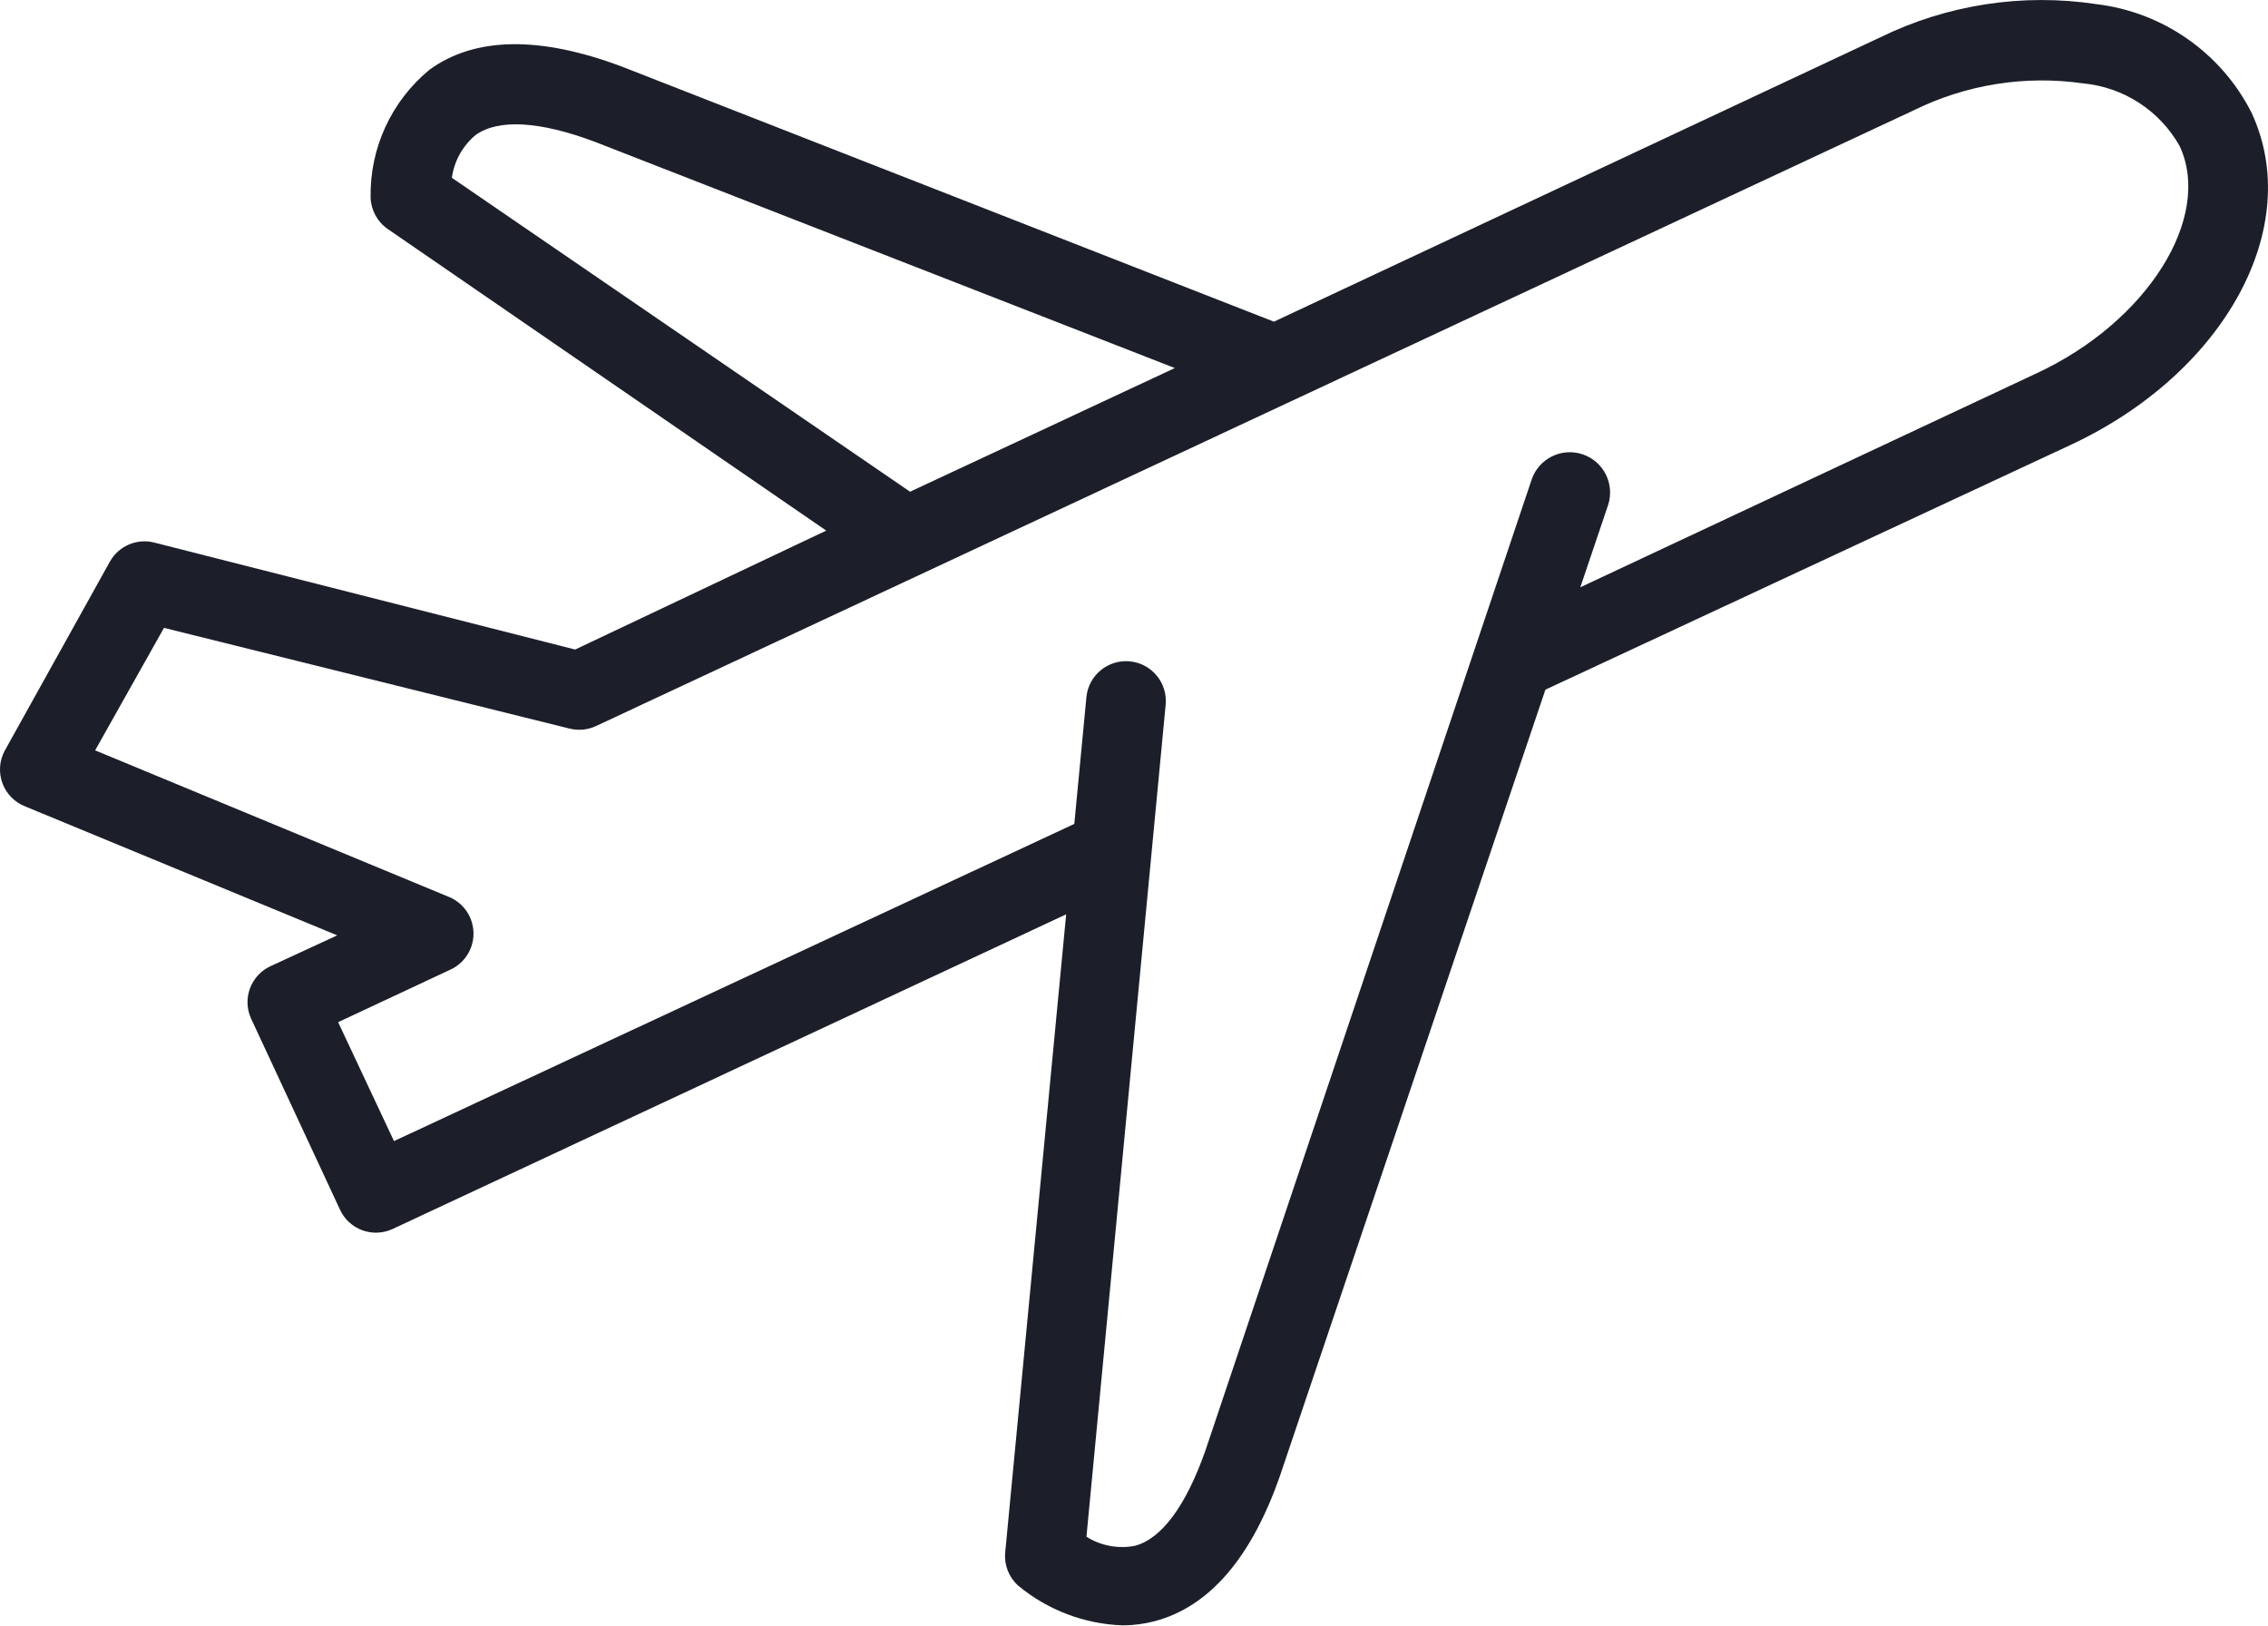
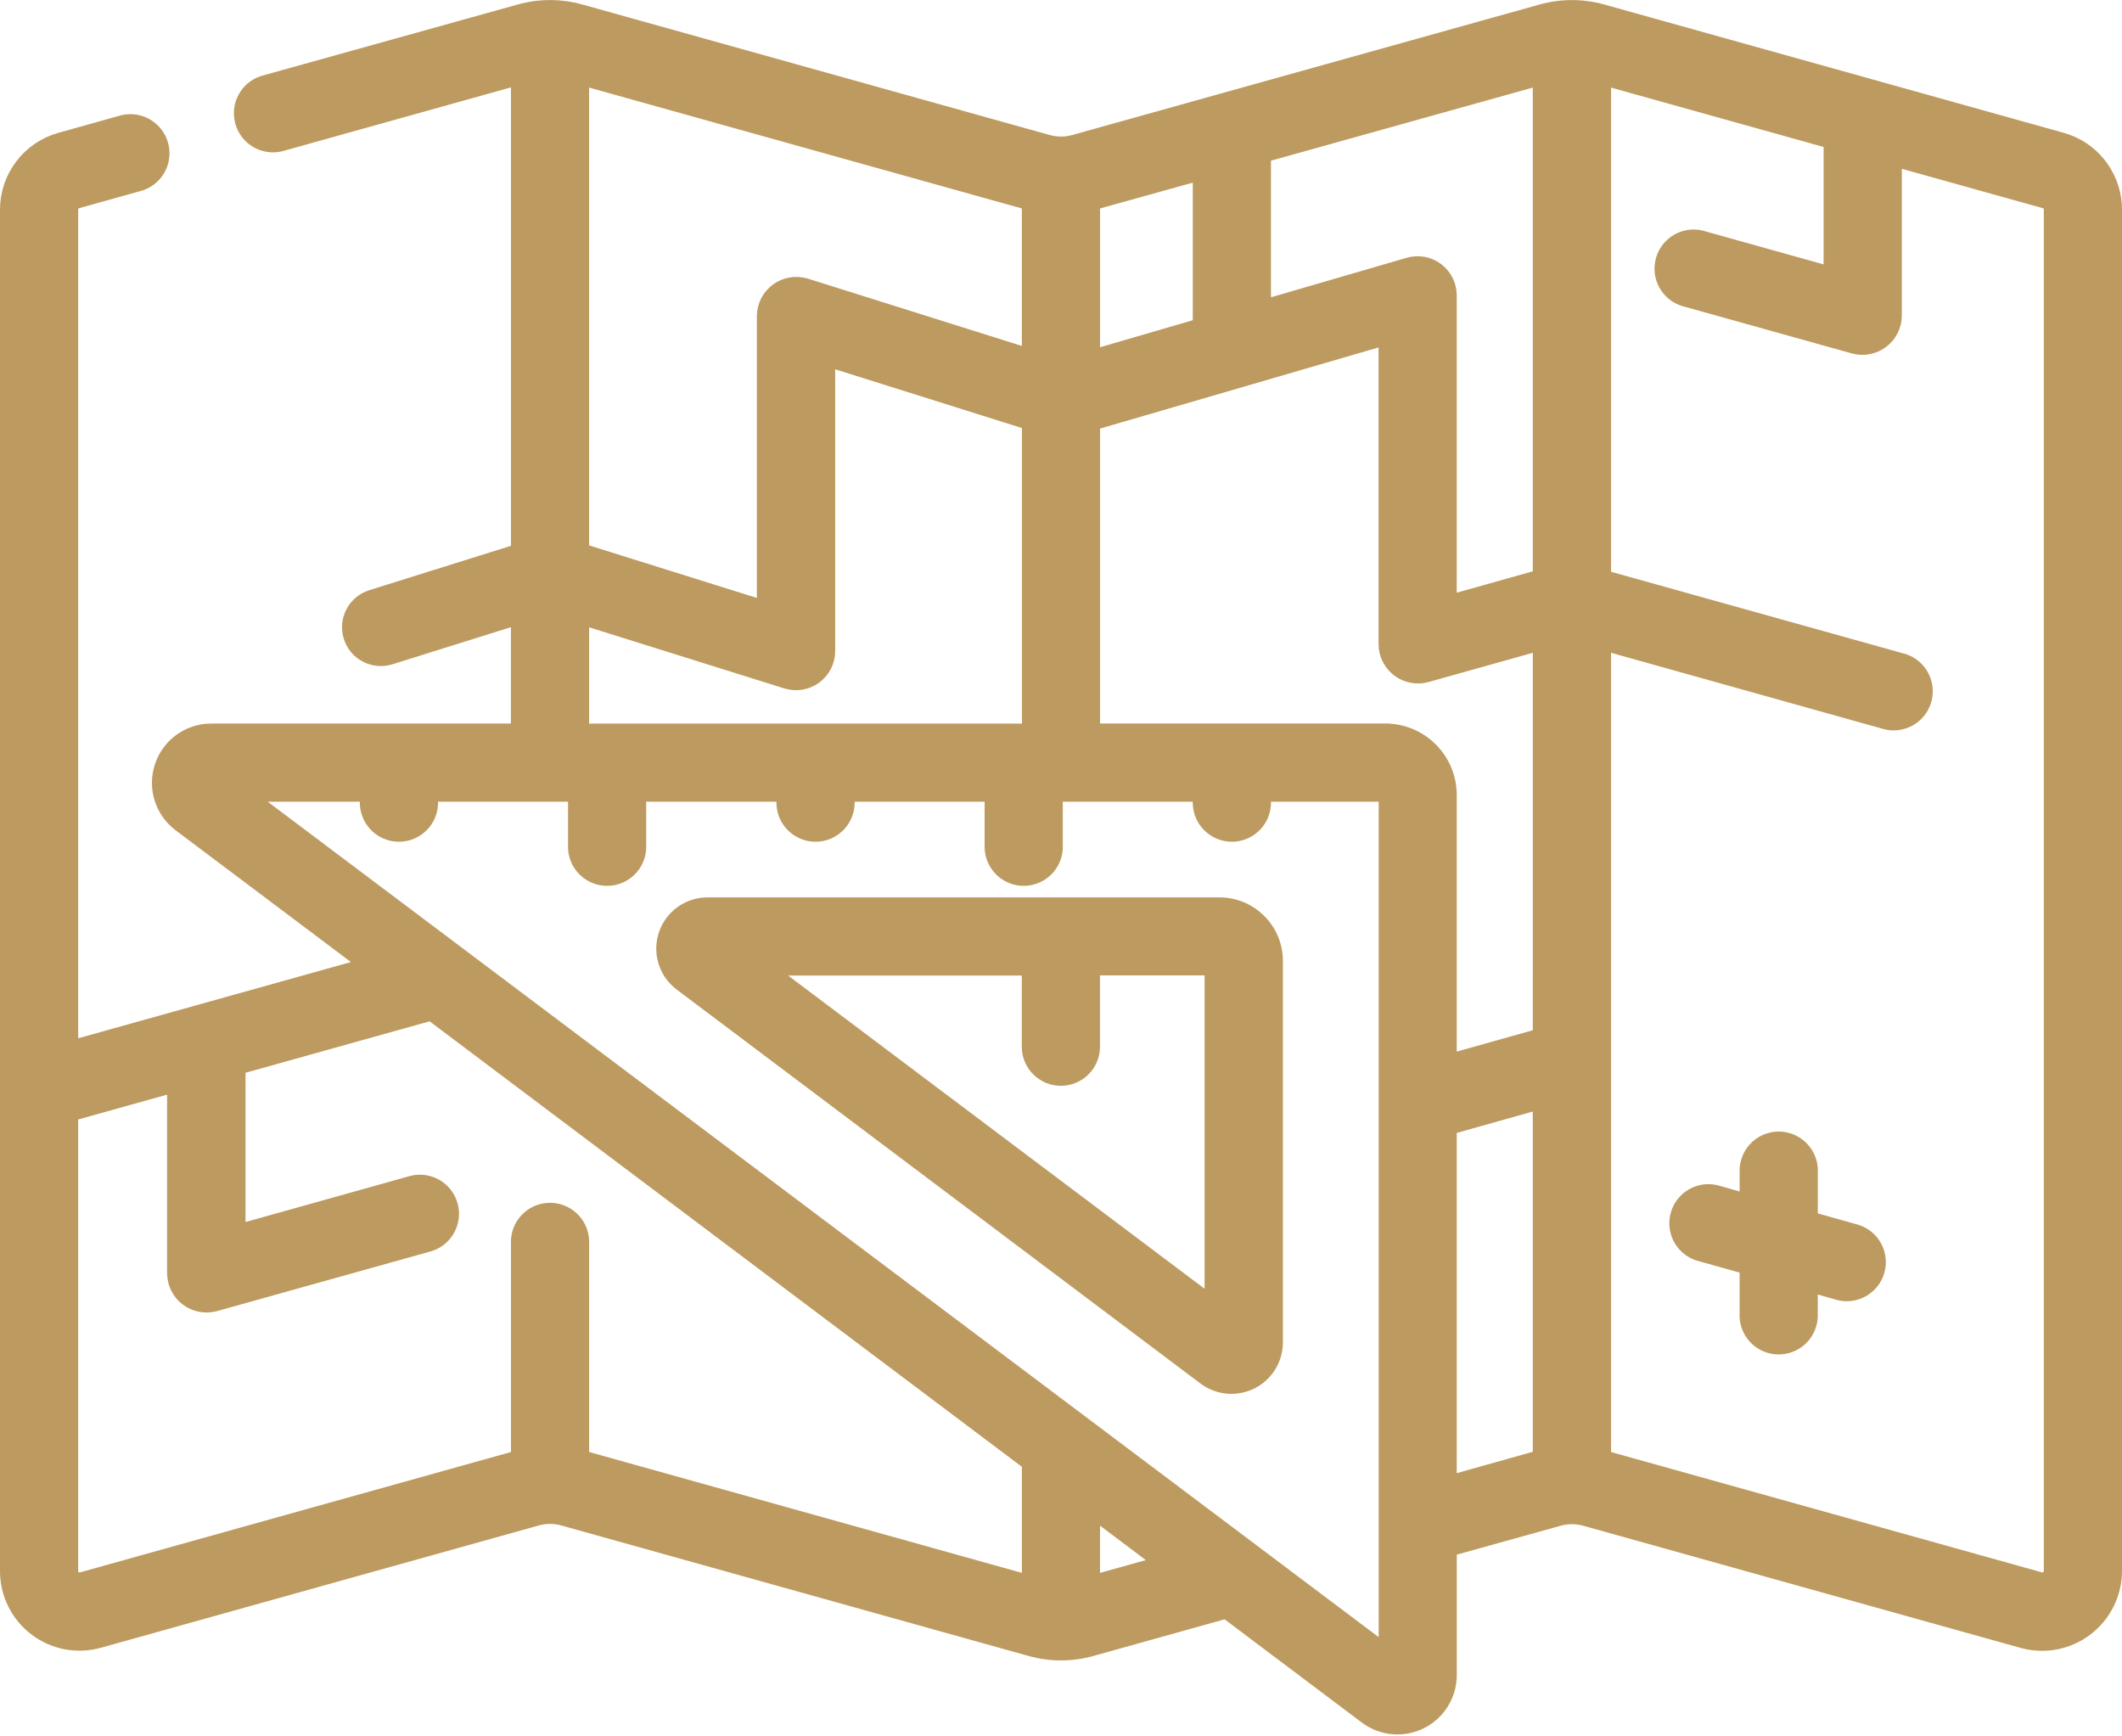
- <svg xmlns="http://www.w3.org/2000/svg" width="56" height="40.129" viewBox="0 0 56 40.129">
-   <g id="plan" transform="translate(-514 -3835)">
-     <path id="airplane" d="M6.674,24.23a.979.979,0,0,0-.48,1.282l2.2,4.727a.977.977,0,0,0,1.292.48l16.638-7.771L24.819,38.7a.979.979,0,0,0,.322.822,4.272,4.272,0,0,0,2.584.979,3.146,3.146,0,0,0,.773-.1c1.351-.352,2.4-1.556,3.112-3.612l6.547-19.387L51.125,11.36c3.817-1.781,5.784-5.392,4.463-8.211A4.955,4.955,0,0,0,51.761.478a9.072,9.072,0,0,0-5.343.823L31.454,8.317,15.365,2.024c-2.026-.763-3.631-.744-4.756.069A3.991,3.991,0,0,0,9.15,5.254a.979.979,0,0,0,.421.774L20.4,13.475l-6.2,2.936L3.8,13.768a.979.979,0,0,0-1.086.47L.117,18.906a.979.979,0,0,0,.509,1.38l7.7,3.181ZM11.156,4.765a1.674,1.674,0,0,1,.588-1.057c.558-.4,1.576-.343,2.936.166L29.007,9.462,22.47,12.515ZM2.348,18.9l1.7-3.024,10.012,2.486a.98.98,0,0,0,.646-.058L47.25,3.1a7.153,7.153,0,0,1,4.179-.666,3.065,3.065,0,0,1,2.388,1.546c.821,1.762-.793,4.336-3.524,5.608L39.019,14.874l.685-2.026a.995.995,0,1,0-1.889-.626L29.761,36.189c-.48,1.361-1.077,2.173-1.742,2.349a1.656,1.656,0,0,1-1.194-.225l1.957-20.552a.983.983,0,0,0-1.957-.186l-.3,3.141L9.727,28.546,8.348,25.61l2.759-1.291a.979.979,0,0,0,0-1.791Zm0,0" transform="translate(514.001 3834.624)" fill="#1c1f2a" />
+ <svg xmlns="http://www.w3.org/2000/svg" width="48.4" height="39.572" viewBox="0 0 48.4 39.572">
+   <g id="plan" transform="translate(0.2 -46.976)">
+     <path id="Path_51215" data-name="Path 51215" d="M46.947,50.24q-.063-.023-.128-.042L36.336,47.271a2.54,2.54,0,0,0-1.364,0L24.31,50.248a1.155,1.155,0,0,1-.62,0L13.028,47.271a2.535,2.535,0,0,0-1.364,0L5.815,48.9a.692.692,0,0,0,.372,1.332l5.467-1.527V59.571L8.282,60.627a.685.685,0,1,0,.409,1.308l2.962-.928v2.67H4.618a1.153,1.153,0,0,0-.693,2.074L8.248,69,1.383,70.919V51.753a.231.231,0,0,1,.169-.222l1.382-.386a.692.692,0,1,0-.372-1.332L1.18,50.2A1.619,1.619,0,0,0,0,51.753V82.807a1.614,1.614,0,0,0,2.048,1.555l9.988-2.789a1.153,1.153,0,0,1,.62,0L23.317,84.55a2.536,2.536,0,0,0,1.365,0l3.091-.863L30.981,86.1a1.153,1.153,0,0,0,1.846-.921v-2.9l2.517-.7a1.152,1.152,0,0,1,.62,0l9.987,2.789A1.624,1.624,0,0,0,48,82.807V51.753a1.62,1.62,0,0,0-1.052-1.513ZM24.691,51.578l2.515-.7v3.551l-2.515.733ZM13.037,48.71l10.27,2.868v3.56L18.163,53.52a.7.7,0,0,0-.9.66v6.705l-4.227-1.324V48.71Zm0,12.3,4.712,1.475a.692.692,0,0,0,.9-.66v-6.7l4.66,1.466v7.088H13.037Zm10.27,22.1-10.27-2.868V75.326a.692.692,0,1,0-1.383,0v4.917L1.676,83.029a.231.231,0,0,1-.293-.222V72.355l2.428-.678V76.02a.7.7,0,0,0,.878.666l4.9-1.369a.692.692,0,0,0-.372-1.332L5.2,75.109V71.29L9.64,70.049,23.308,80.328v2.783Zm1.383,0V81.369l1.689,1.271Zm6.752,1.6L5.308,65.06h2.9v.194a.692.692,0,1,0,1.383,0V65.06h3.365v1.2a.692.692,0,1,0,1.383,0v-1.2H17.71v.194a.692.692,0,1,0,1.383,0V65.06h3.365v1.2a.692.692,0,1,0,1.383,0v-1.2h3.365v.194a.692.692,0,1,0,1.383,0V65.06H31.4a.046.046,0,0,1,.046.046v19.61Zm3.519-4.473-2.135.6V72.662l2.135-.6Zm0-9.614-2.135.6V65.106a1.431,1.431,0,0,0-1.43-1.43H24.691V56.6l6.752-1.967v7.041a.7.7,0,0,0,.879.666l2.64-.74Zm0-10.466-2.135.6V53.711a.692.692,0,0,0-.885-.664l-3.352.976V50.489l6.372-1.779ZM46.616,82.807a.231.231,0,0,1-.292.222l-9.978-2.786V61.6l6.434,1.8a.692.692,0,1,0,.372-1.332l-6.806-1.9V48.71l5.248,1.466v3.093l-2.953-.825a.692.692,0,1,0-.372,1.332l3.831,1.07a.7.7,0,0,0,.878-.666V50.562l3.47.969a.231.231,0,0,1,.169.222V82.807Z" transform="translate(0 0)" fill="#bd9a5f" stroke="#bd9a5f" stroke-width="0.4" />
+     <path id="Path_51216" data-name="Path 51216" d="M410.447,324.8l-1.071-.3v-1.1a.692.692,0,1,0-1.383,0v.714l-.7-.2a.692.692,0,1,0-.372,1.332l1.071.3v1.1a.692.692,0,1,0,1.383,0v-.714l.7.2a.692.692,0,0,0,.372-1.332Z" transform="translate(-368.314 -249.699)" fill="#bd9a5f" stroke="#bd9a5f" stroke-width="0.4" />
+     <path id="Path_51217" data-name="Path 51217" d="M172.315,265.469H160.636a.968.968,0,0,0-.582,1.742l11.955,8.991a.974.974,0,0,0,1.551-.774v-8.715A1.247,1.247,0,0,0,172.315,265.469Zm-.138,9.128-10.3-7.745h6.128V268.7a.692.692,0,0,0,1.383,0v-1.852h2.786V274.6Z" transform="translate(-144.699 -197.827)" fill="#bd9a5f" stroke="#bd9a5f" stroke-width="0.4" />
  </g>
</svg>
